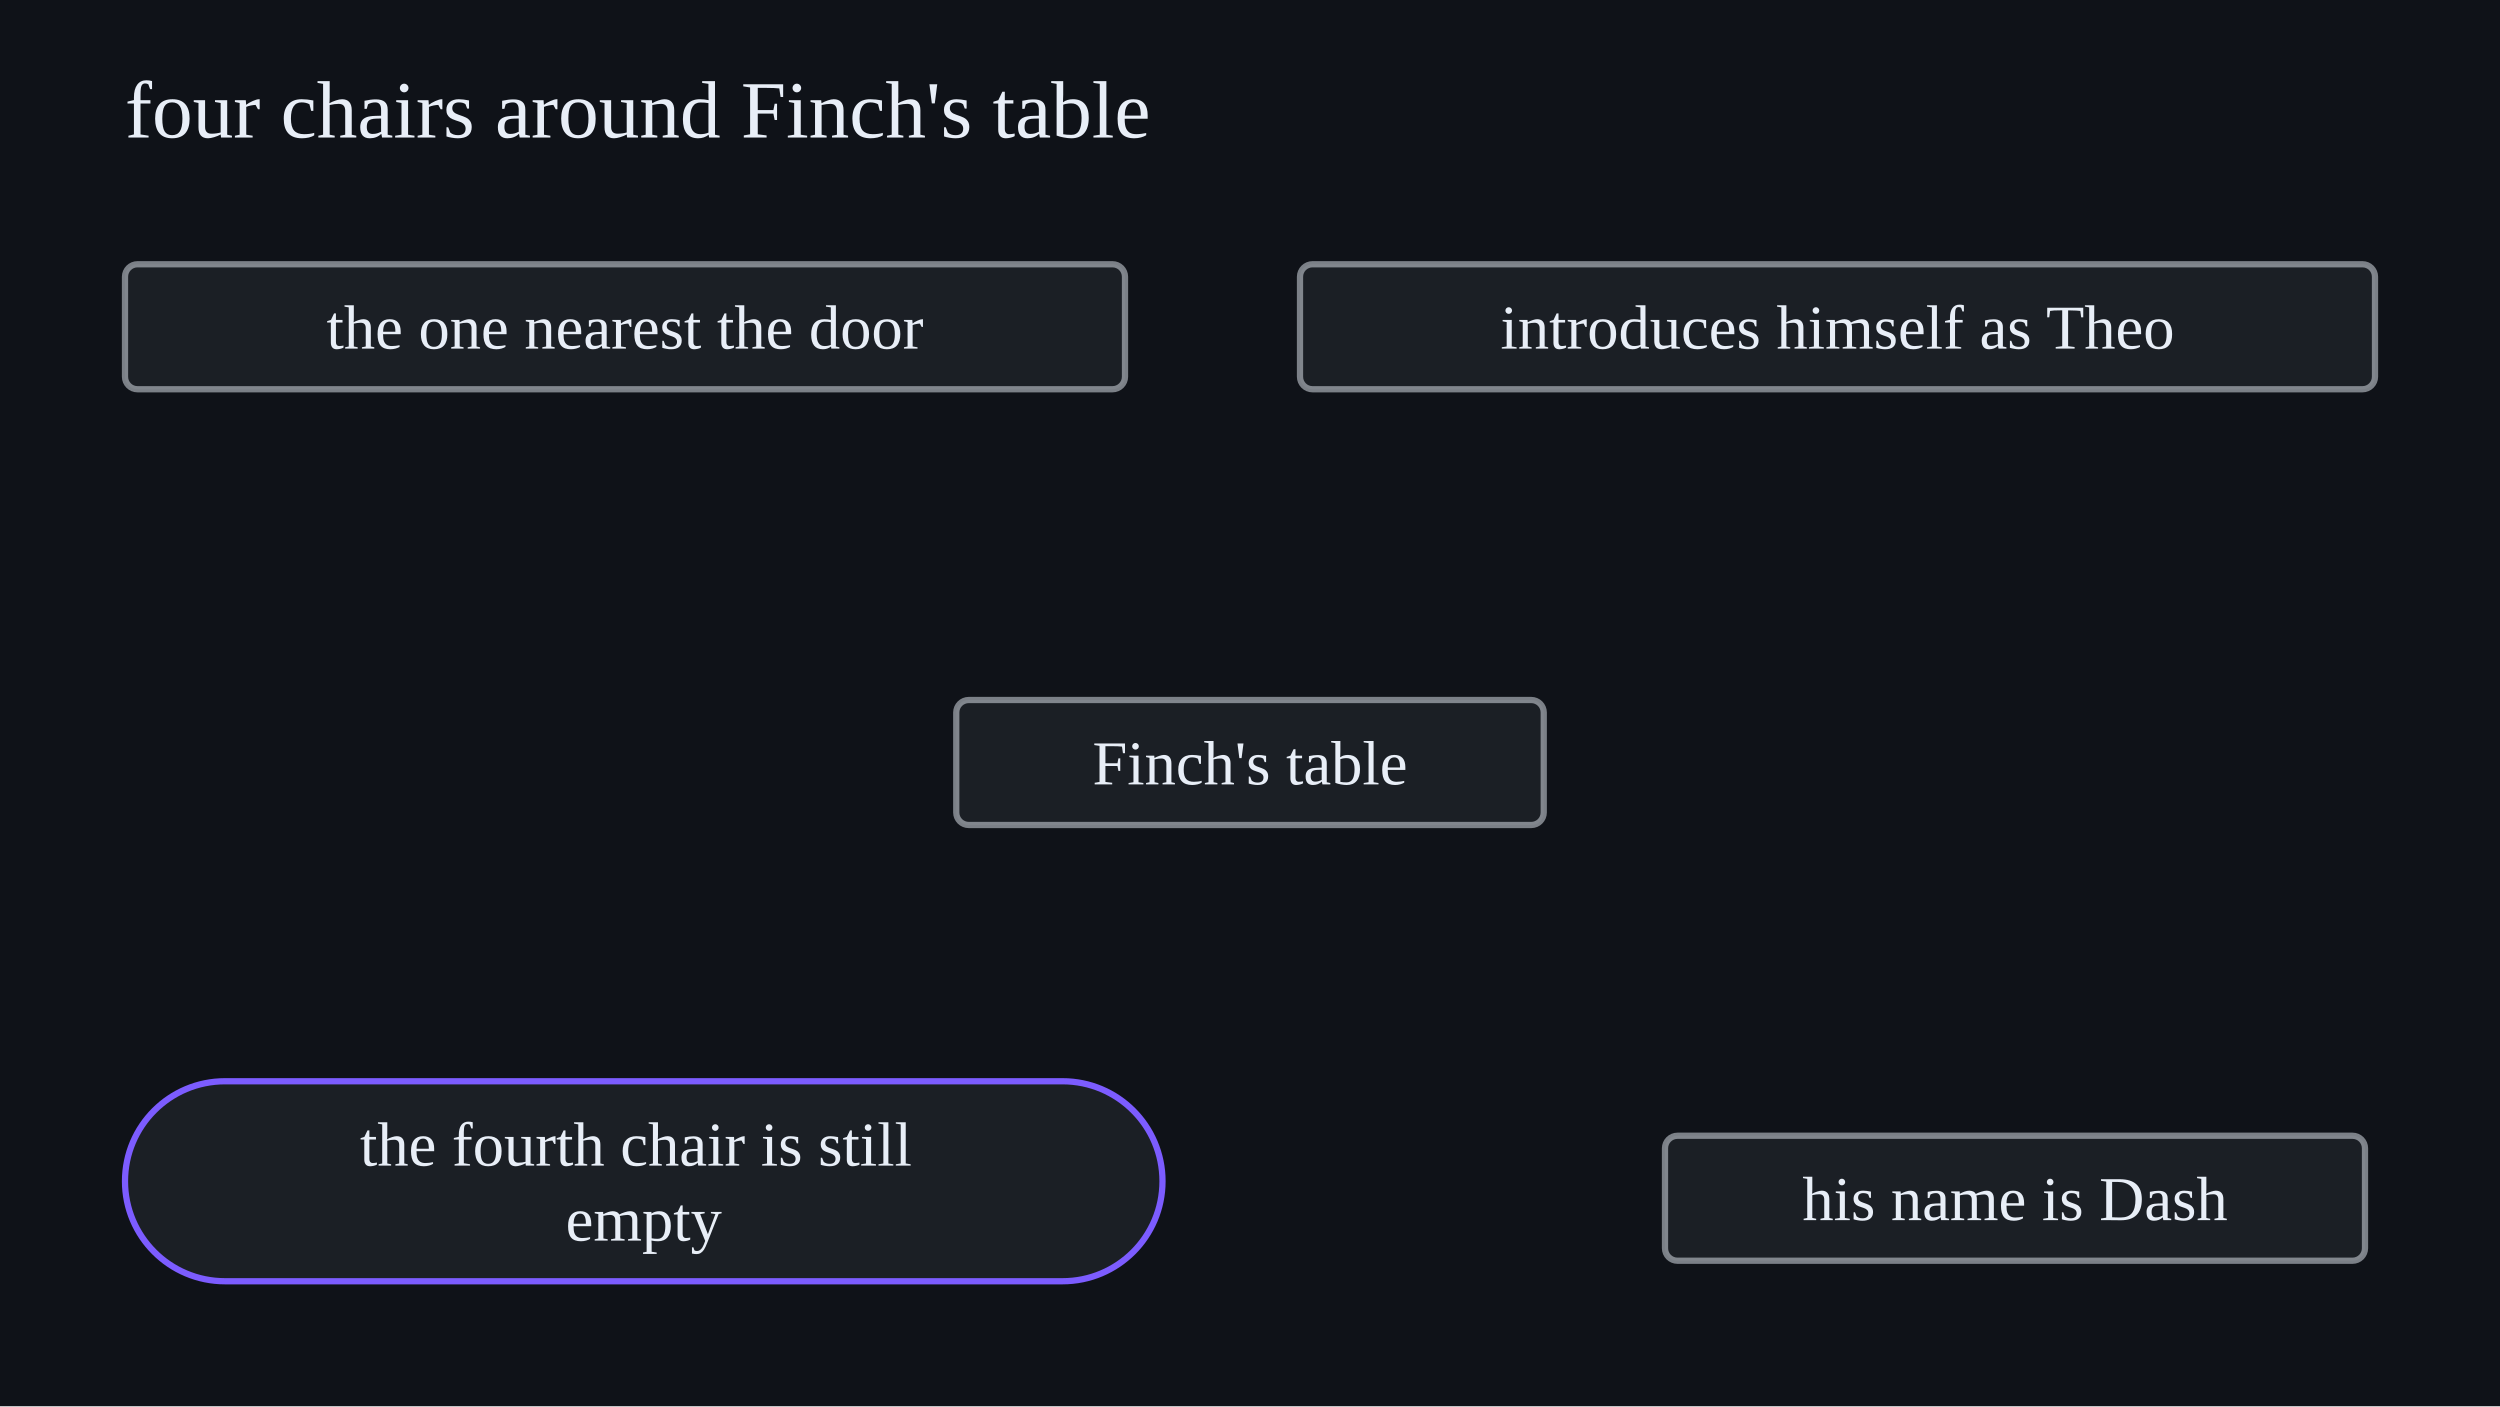
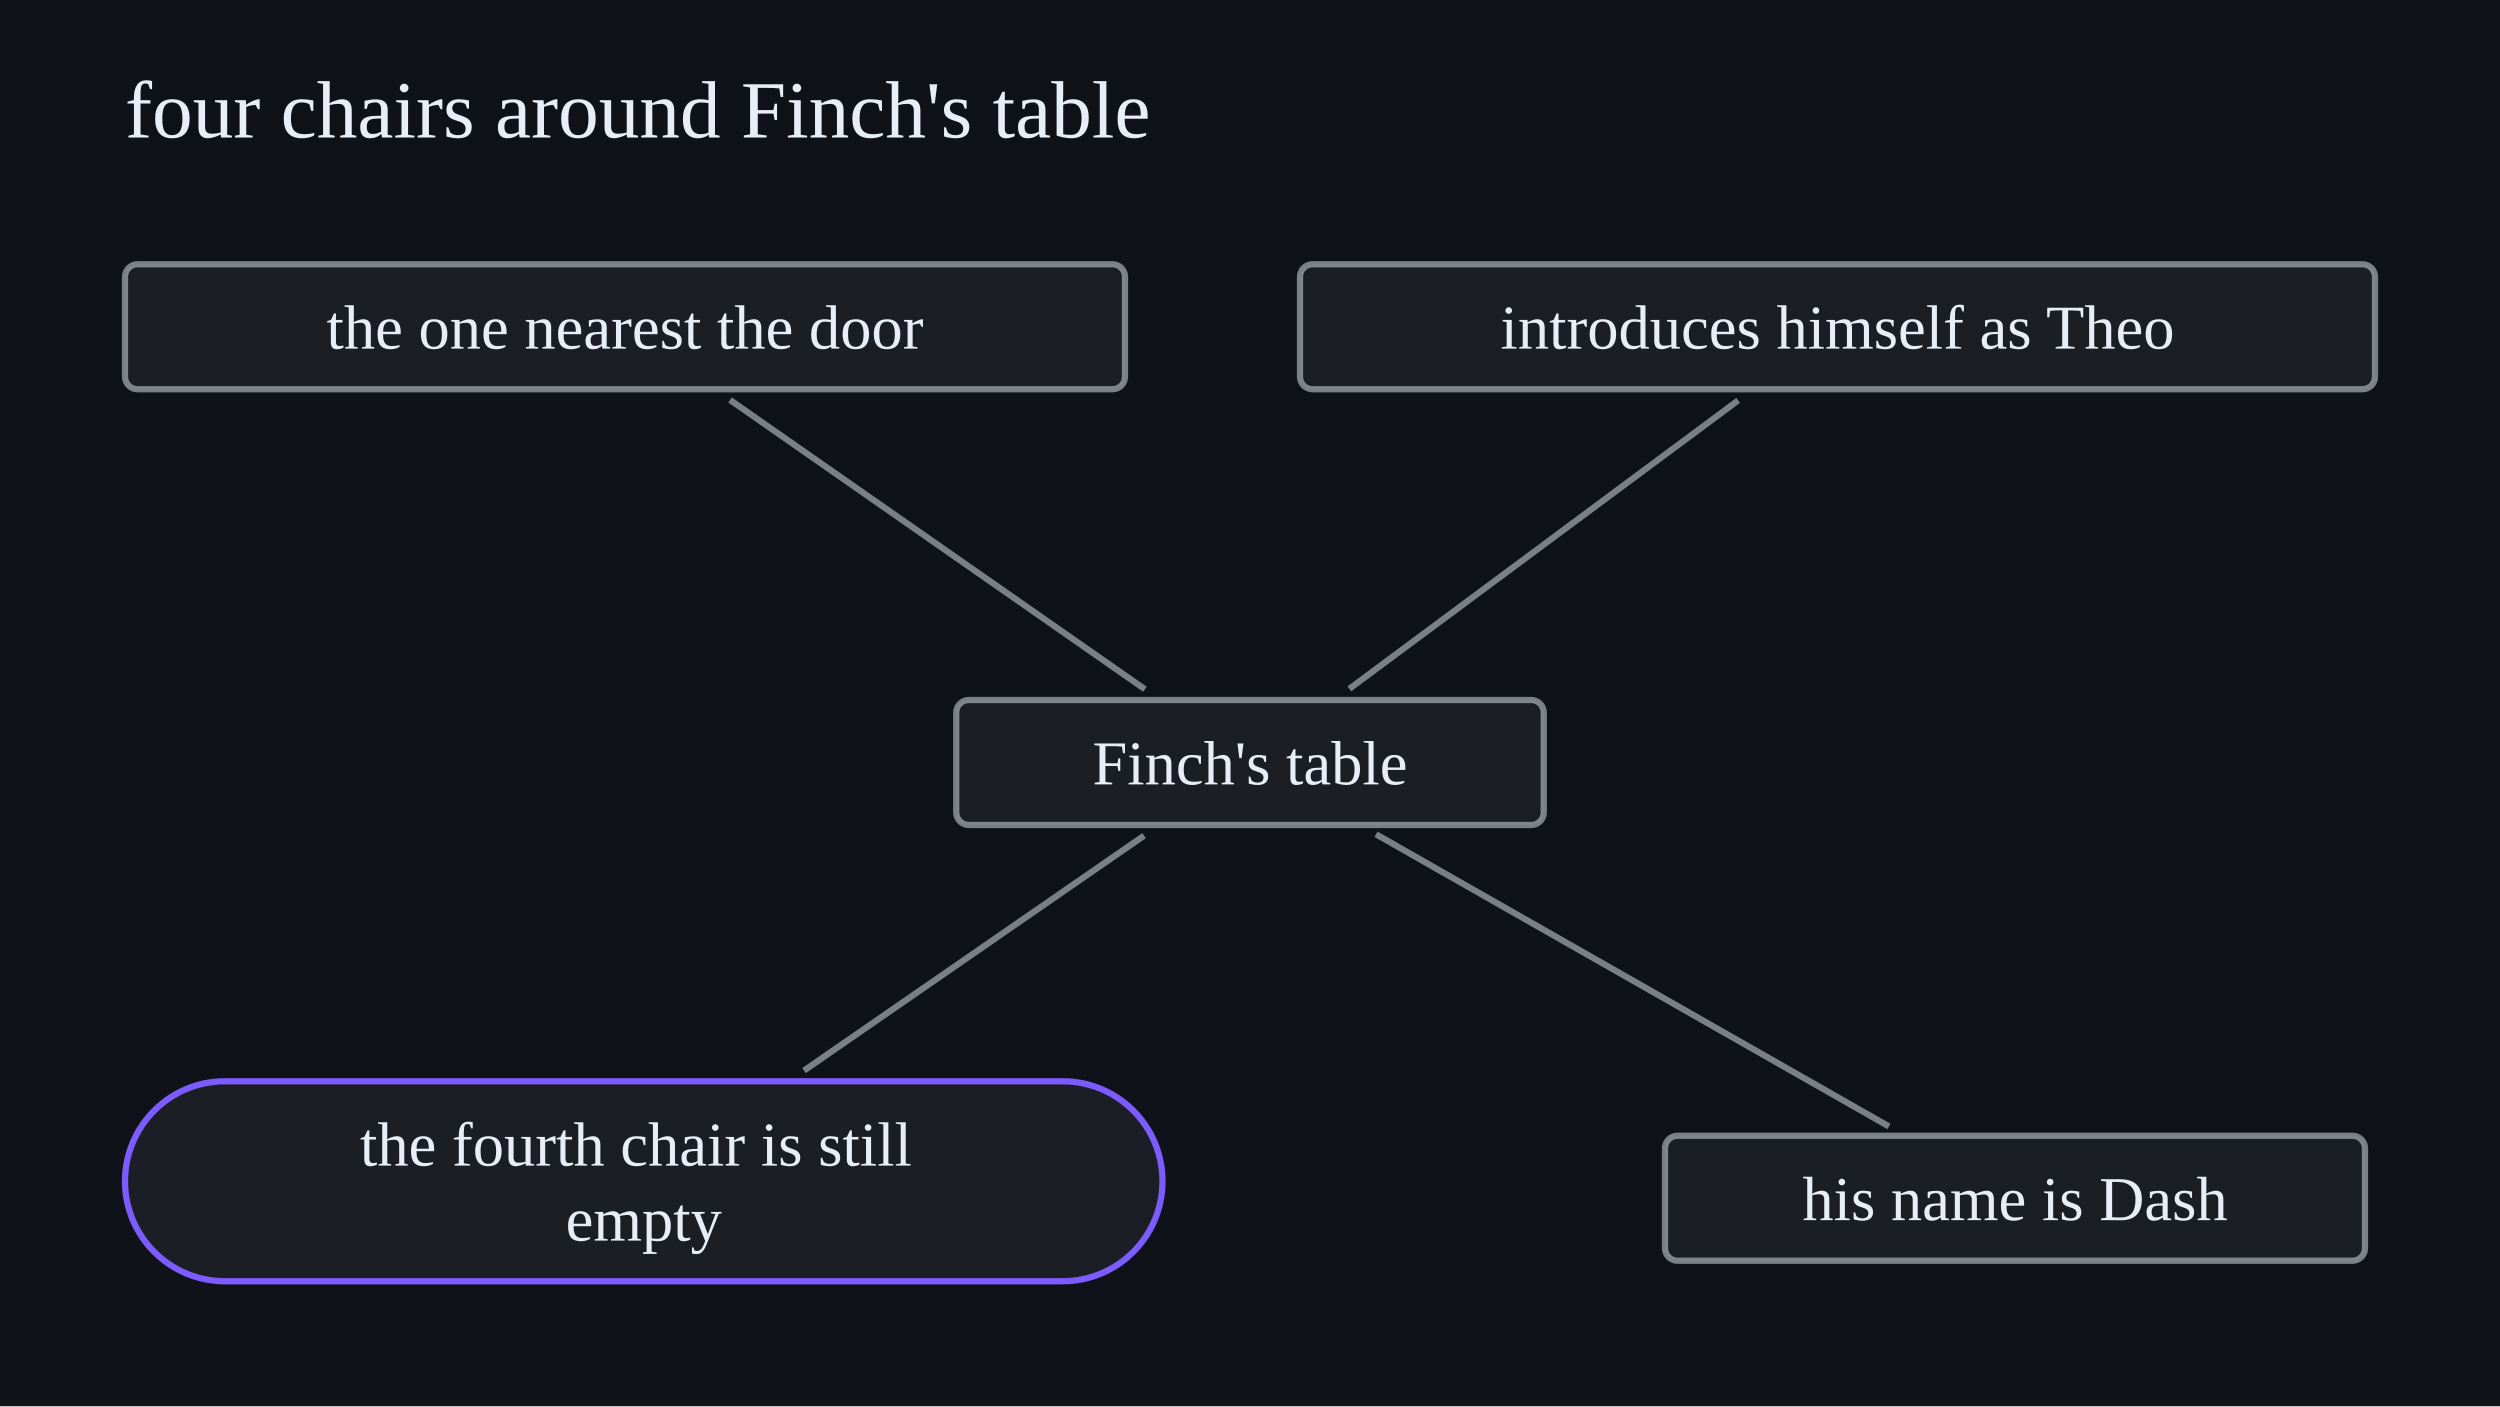
<svg xmlns="http://www.w3.org/2000/svg" width="800" height="450" viewBox="0 0 800 450" role="img">
  <rect x="0" y="0" width="800" height="450" fill="#0f1218" />
  <text x="40" y="44" font-size="26" fill="#e8eef7">four chairs around Finch's table</text>
  <g data-layout="plan" />
+   <line x1="233.61" y1="127.99" x2="366.39" y2="220.57" stroke="rgba(232,238,247,0.5)" stroke-width="2" />
+   <line x1="556.22" y1="128.13" x2="431.78" y2="220.43" stroke="rgba(232,238,247,0.5)" stroke-width="2" />
+   <line x1="604.47" y1="360.47" x2="440.33" y2="266.97" stroke="rgba(232,238,247,0.5)" stroke-width="2" />
+   <line x1="257.27" y1="342.59" x2="366.11" y2="267.41" stroke="rgba(232,238,247,0.5)" stroke-width="2" />
  <rect x="40" y="84.56" width="320" height="40" fill="rgba(232,238,247,0.06)" stroke="rgba(232,238,247,0.5)" stroke-width="2" rx="4" data-shape="box" />
  <text x="200" y="111.56" font-size="20" fill="#e8eef7" text-anchor="middle">
    <tspan x="200" dy="0">the one nearest the door</tspan>
  </text>
  <rect x="416" y="84.56" width="344" height="40" fill="rgba(232,238,247,0.06)" stroke="rgba(232,238,247,0.5)" stroke-width="2" rx="4" data-shape="box" />
  <text x="588" y="111.56" font-size="20" fill="#e8eef7" text-anchor="middle">
    <tspan x="588" dy="0">introduces himself as Theo</tspan>
  </text>
  <rect x="306" y="224" width="188" height="40" fill="rgba(232,238,247,0.06)" stroke="rgba(232,238,247,0.5)" stroke-width="2" rx="4" data-shape="box" />
  <text x="400" y="251" font-size="20" fill="#e8eef7" text-anchor="middle">
    <tspan x="400" dy="0">Finch's table</tspan>
  </text>
  <rect x="532.8" y="363.44" width="224" height="40" fill="rgba(232,238,247,0.06)" stroke="rgba(232,238,247,0.5)" stroke-width="2" rx="4" data-shape="box" />
  <text x="644.8" y="390.44" font-size="20" fill="#e8eef7" text-anchor="middle">
    <tspan x="644.8" dy="0">his name is Dash</tspan>
  </text>
  <rect x="40" y="346" width="332" height="64" fill="rgba(232,238,247,0.06)" stroke="#7c5cff" stroke-width="2" rx="32" data-shape="round" />
  <text x="206" y="373" font-size="20" fill="#e8eef7" text-anchor="middle">
    <tspan x="206" dy="0">the fourth chair is still</tspan>
    <tspan x="206" dy="24">empty</tspan>
  </text>
</svg>
